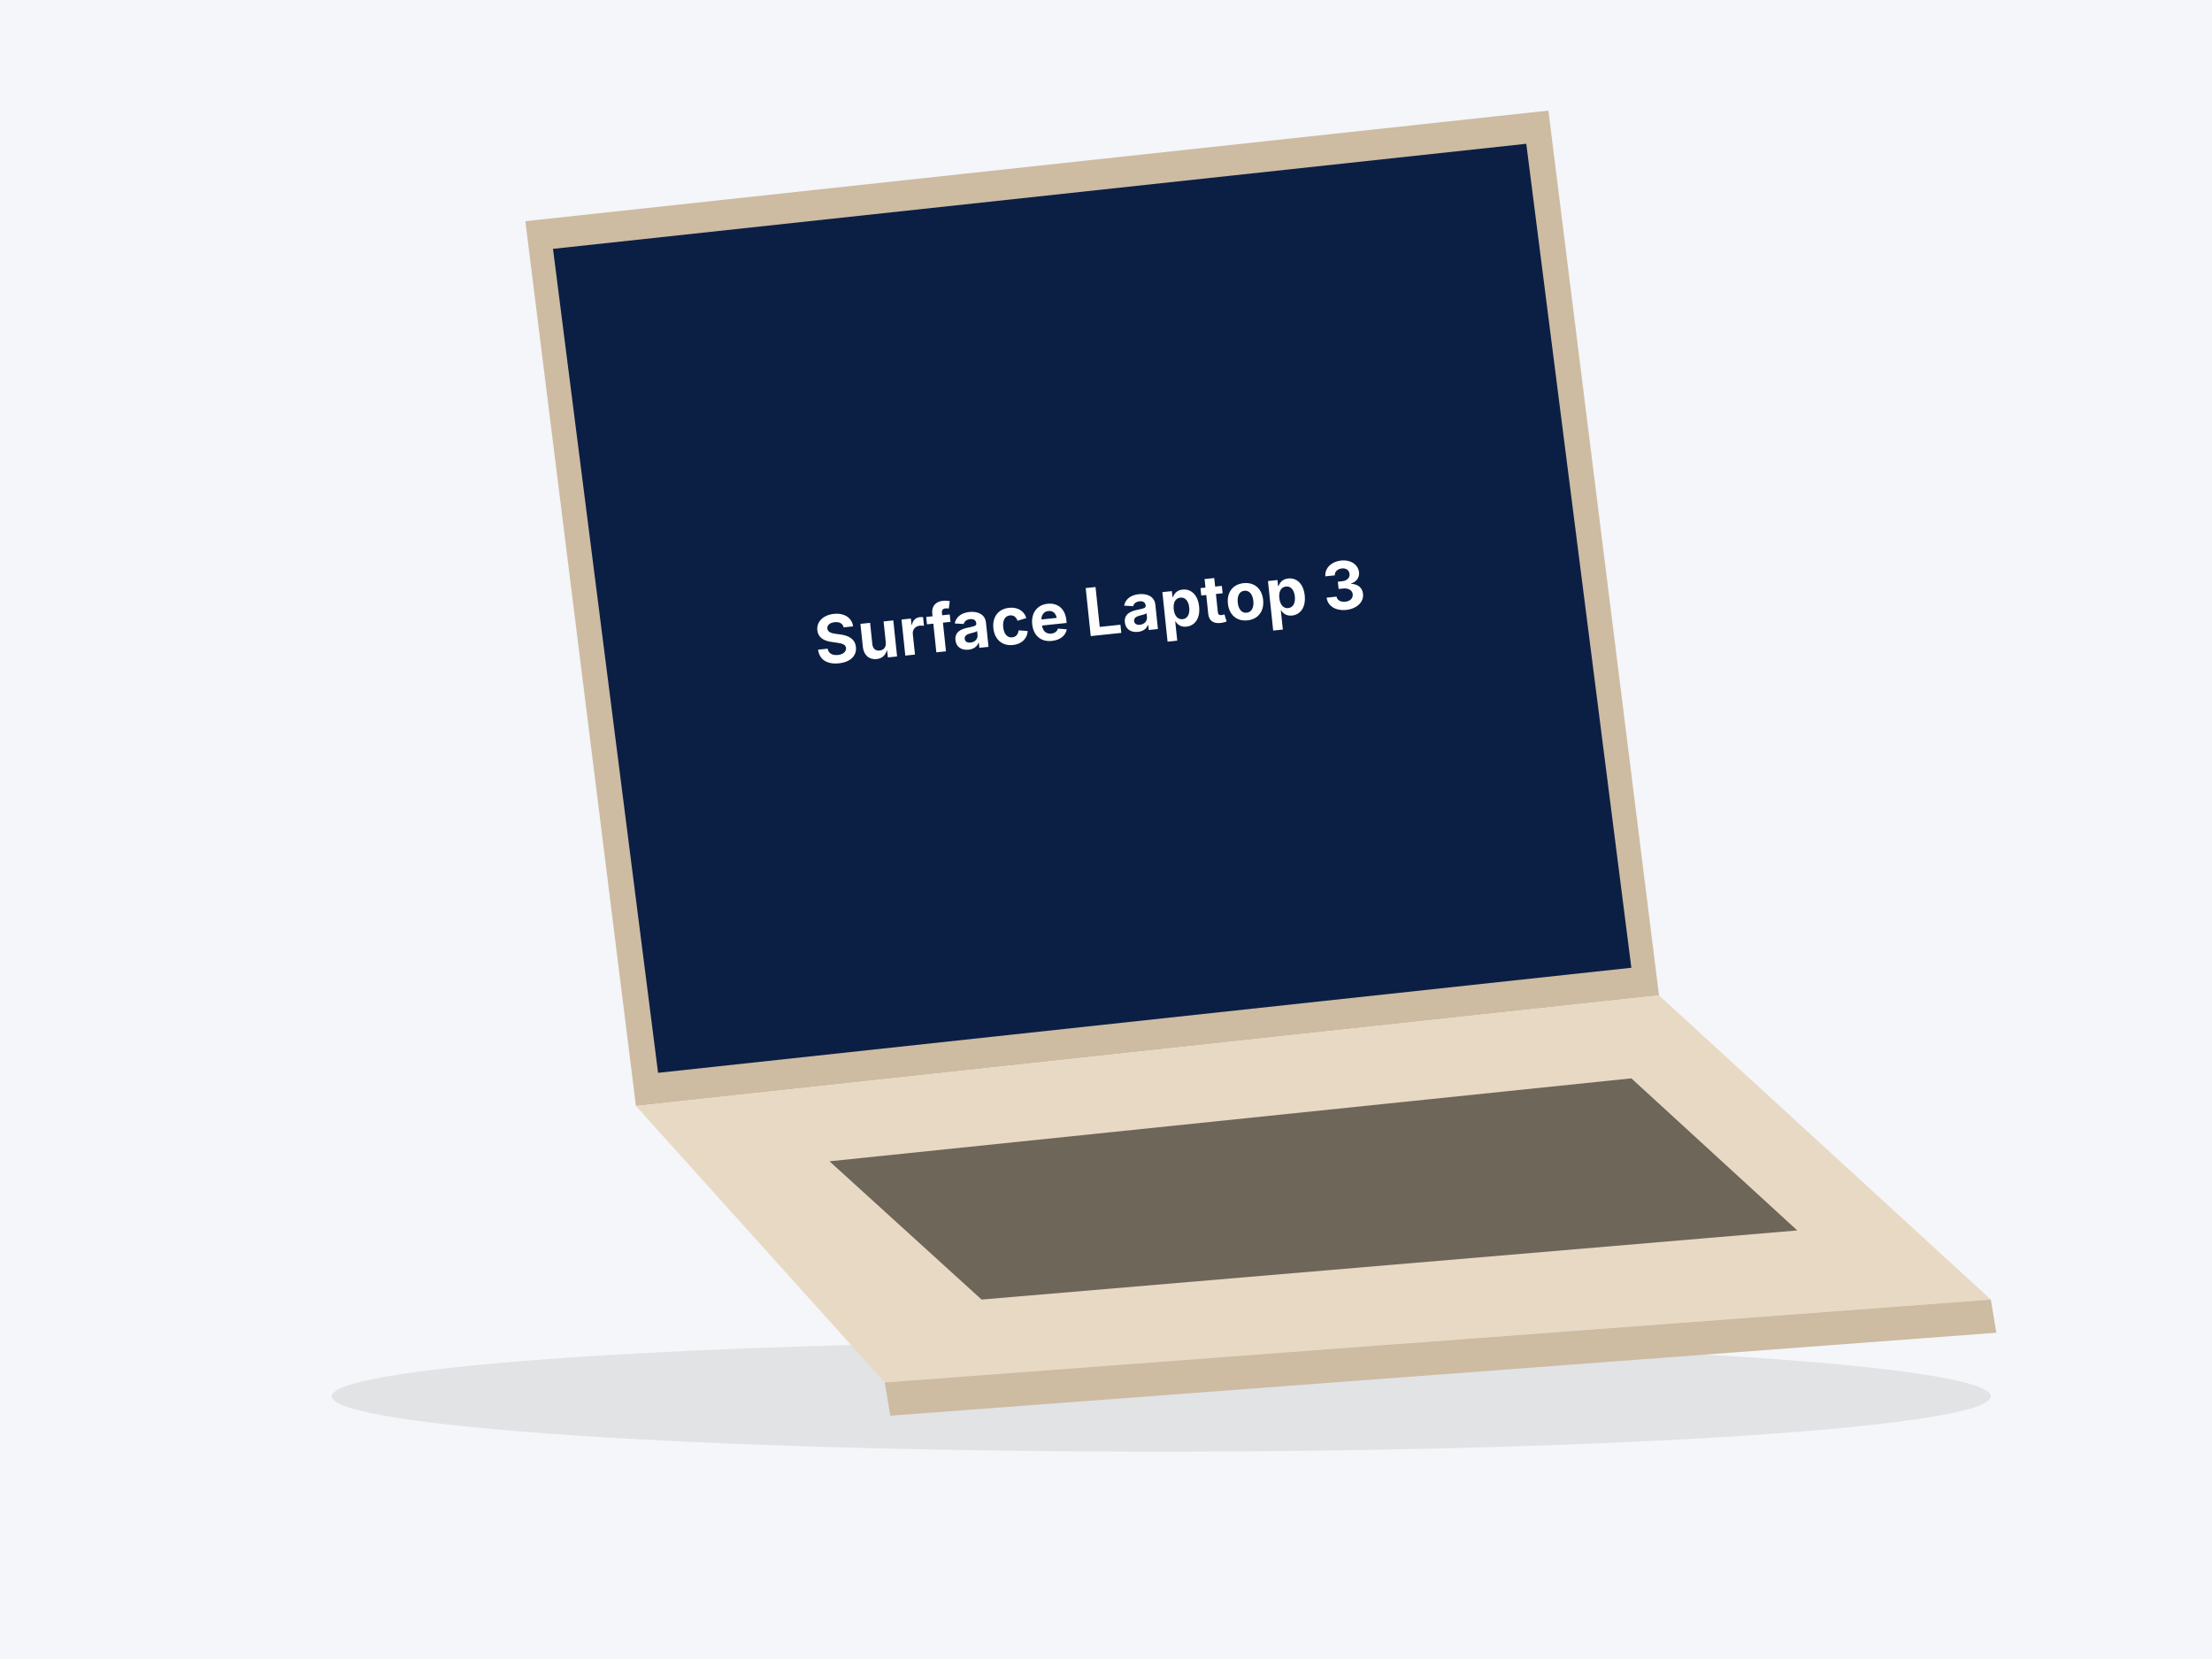
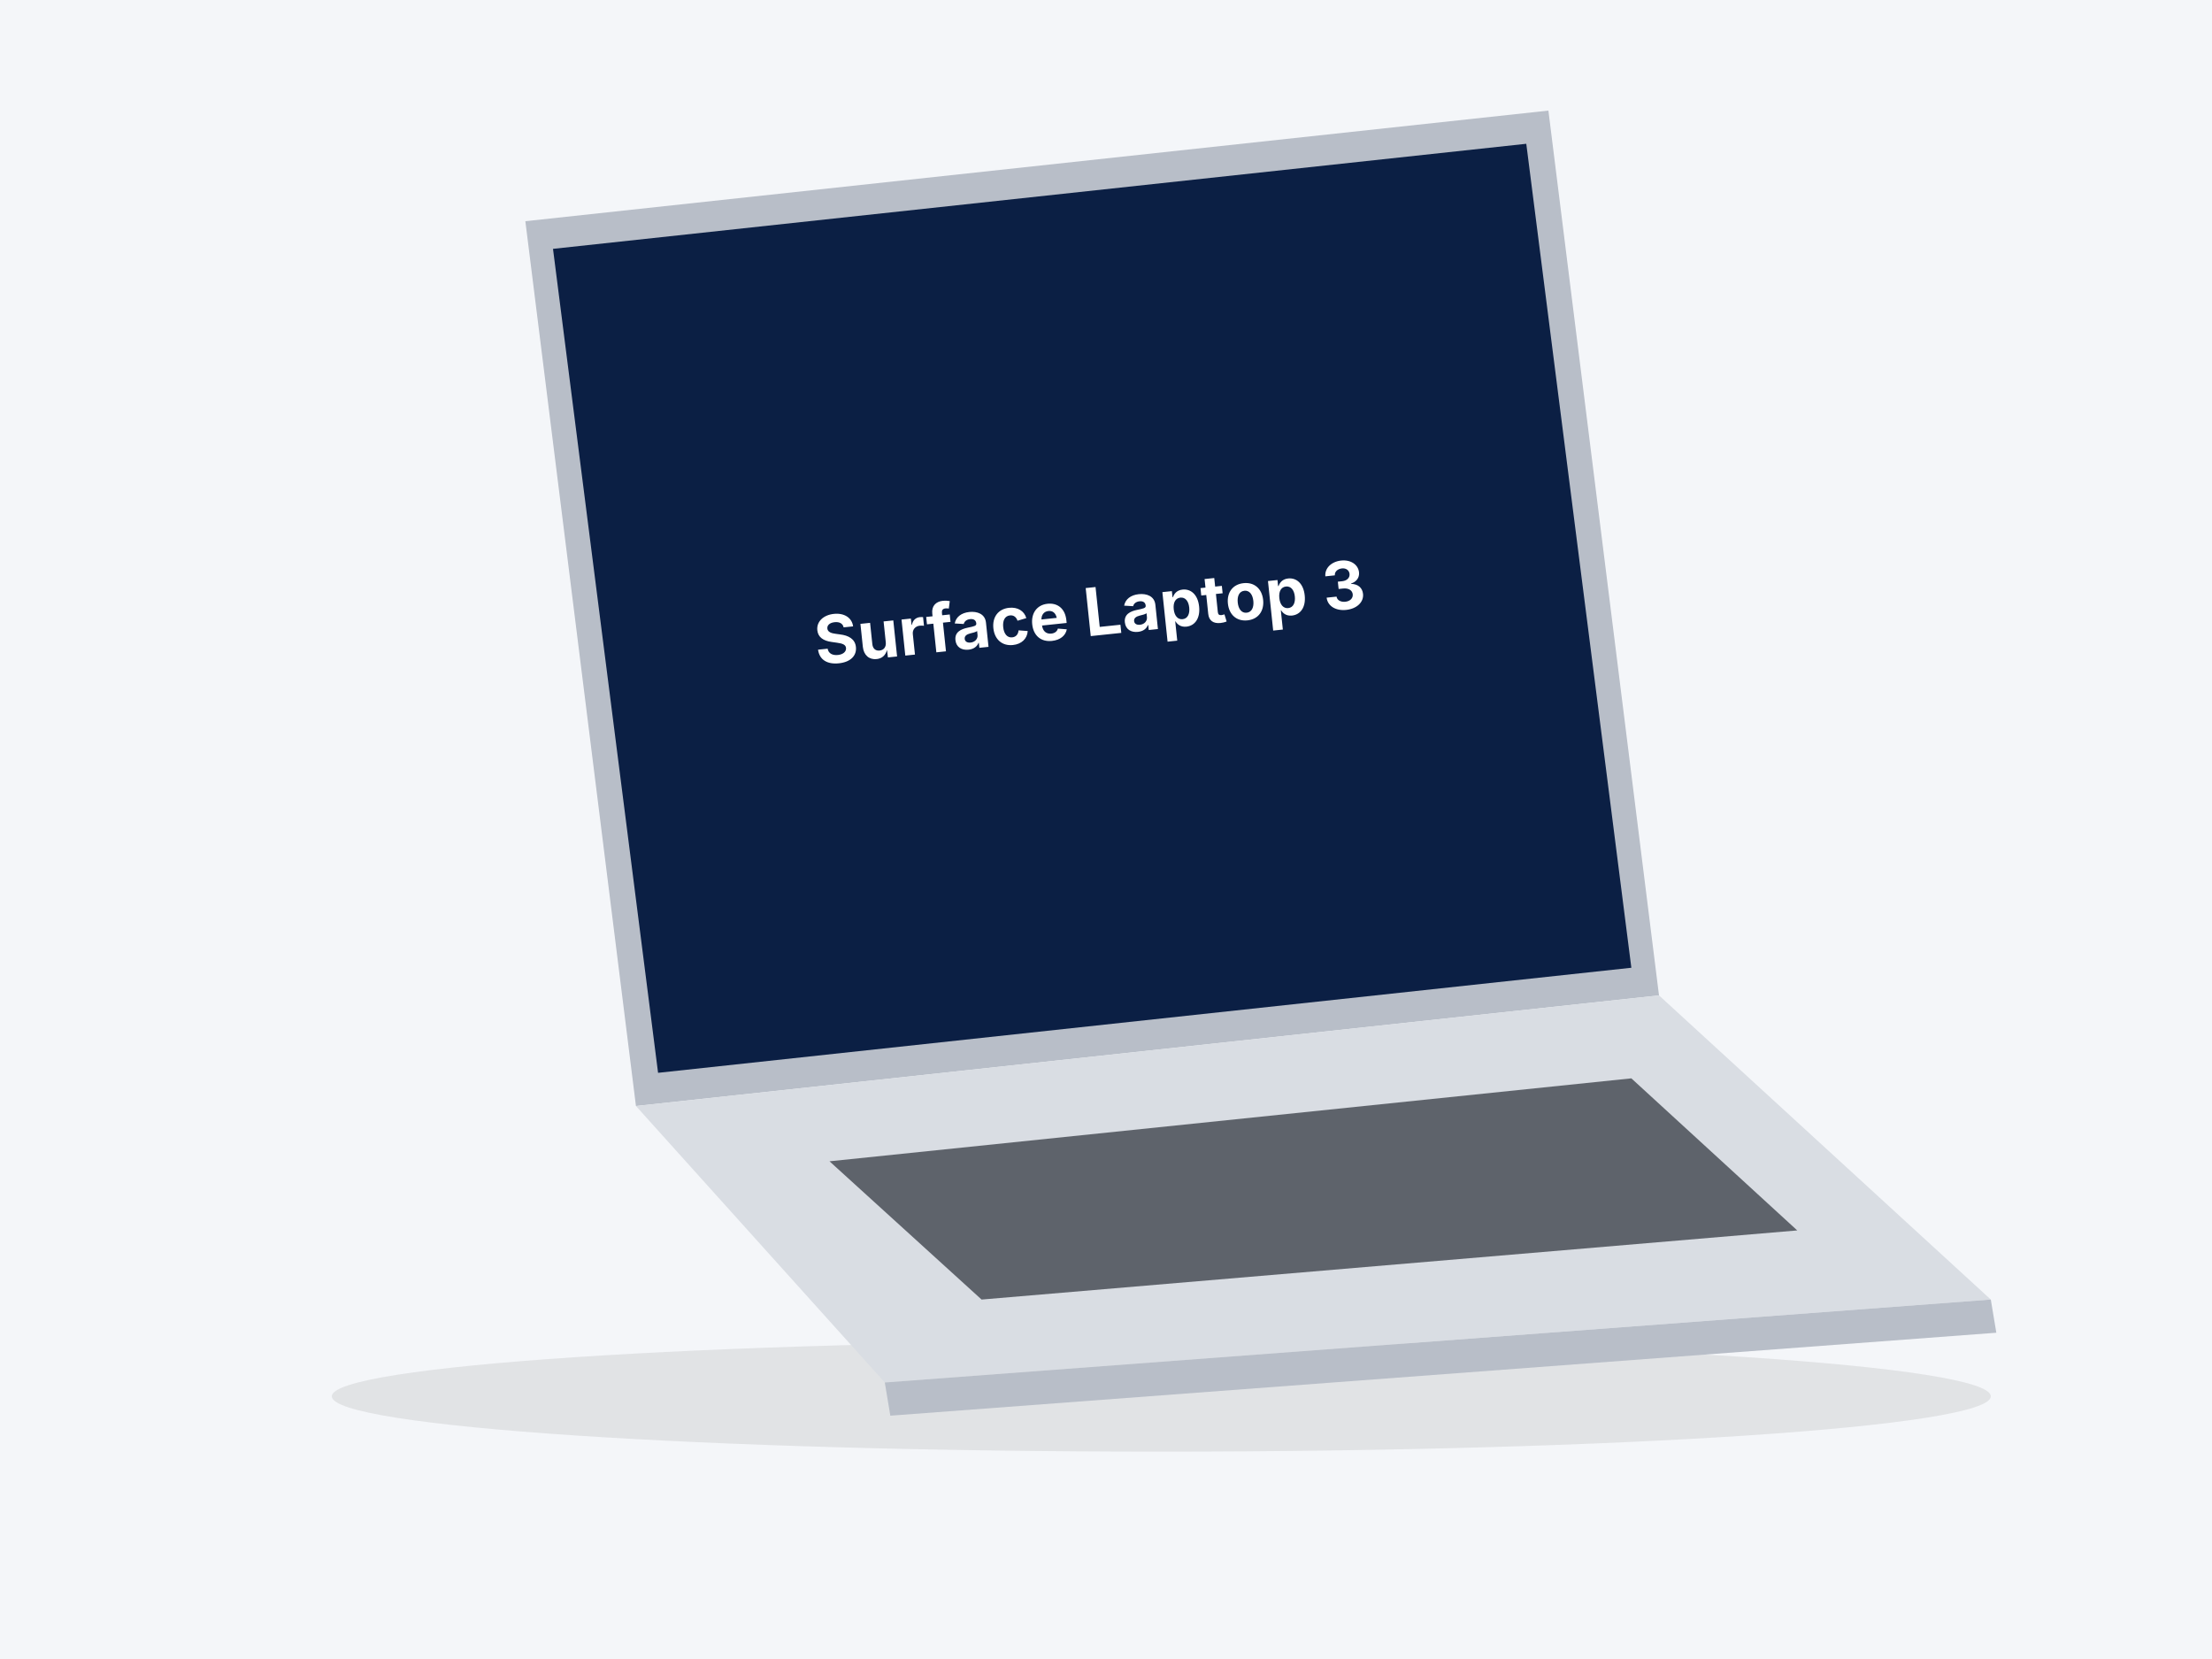
<svg xmlns="http://www.w3.org/2000/svg" viewBox="0 0 800 600" role="img" aria-label="Surface Laptop 3">
  <rect width="800" height="600" fill="#F4F6F9" />
  <ellipse cx="420" cy="505" rx="300" ry="20" fill="#000" opacity=".08" />
-   <path d="M190 80 L560 40 L600 360 L230 400 Z" fill="#CDBBA2" />
+   <path d="M190 80 L560 40 L600 360 L230 400 Z" fill="#B8BEC8" />
  <path d="M200 90 L552 52 L590 350 L238 388 Z" fill="#0B1F44" />
  <text x="395" y="230" text-anchor="middle" transform="rotate(-6 395 230)" font-family="Inter,Arial,sans-serif" font-size="24" font-weight="700" fill="#fff">Surface Laptop 3</text>
-   <path d="M230 400 L600 360 L720 470 L320 500 Z" fill="#E8D9C4" />
-   <path d="M320 500 L720 470 L722 482 L322 512 Z" fill="#CDBBA2" />
-   <path d="M300 420 L590 390 L650 445 L355 470 Z" fill="#3A342C" opacity=".7" />
+   <path d="M230 400 L600 360 L720 470 L320 500 Z" fill="#D9DDE3" />
+   <path d="M320 500 L720 470 L722 482 L322 512 Z" fill="#B8BEC8" />
+   <path d="M300 420 L590 390 L650 445 L355 470 Z" fill="#2A2F38" opacity=".7" />
</svg>
